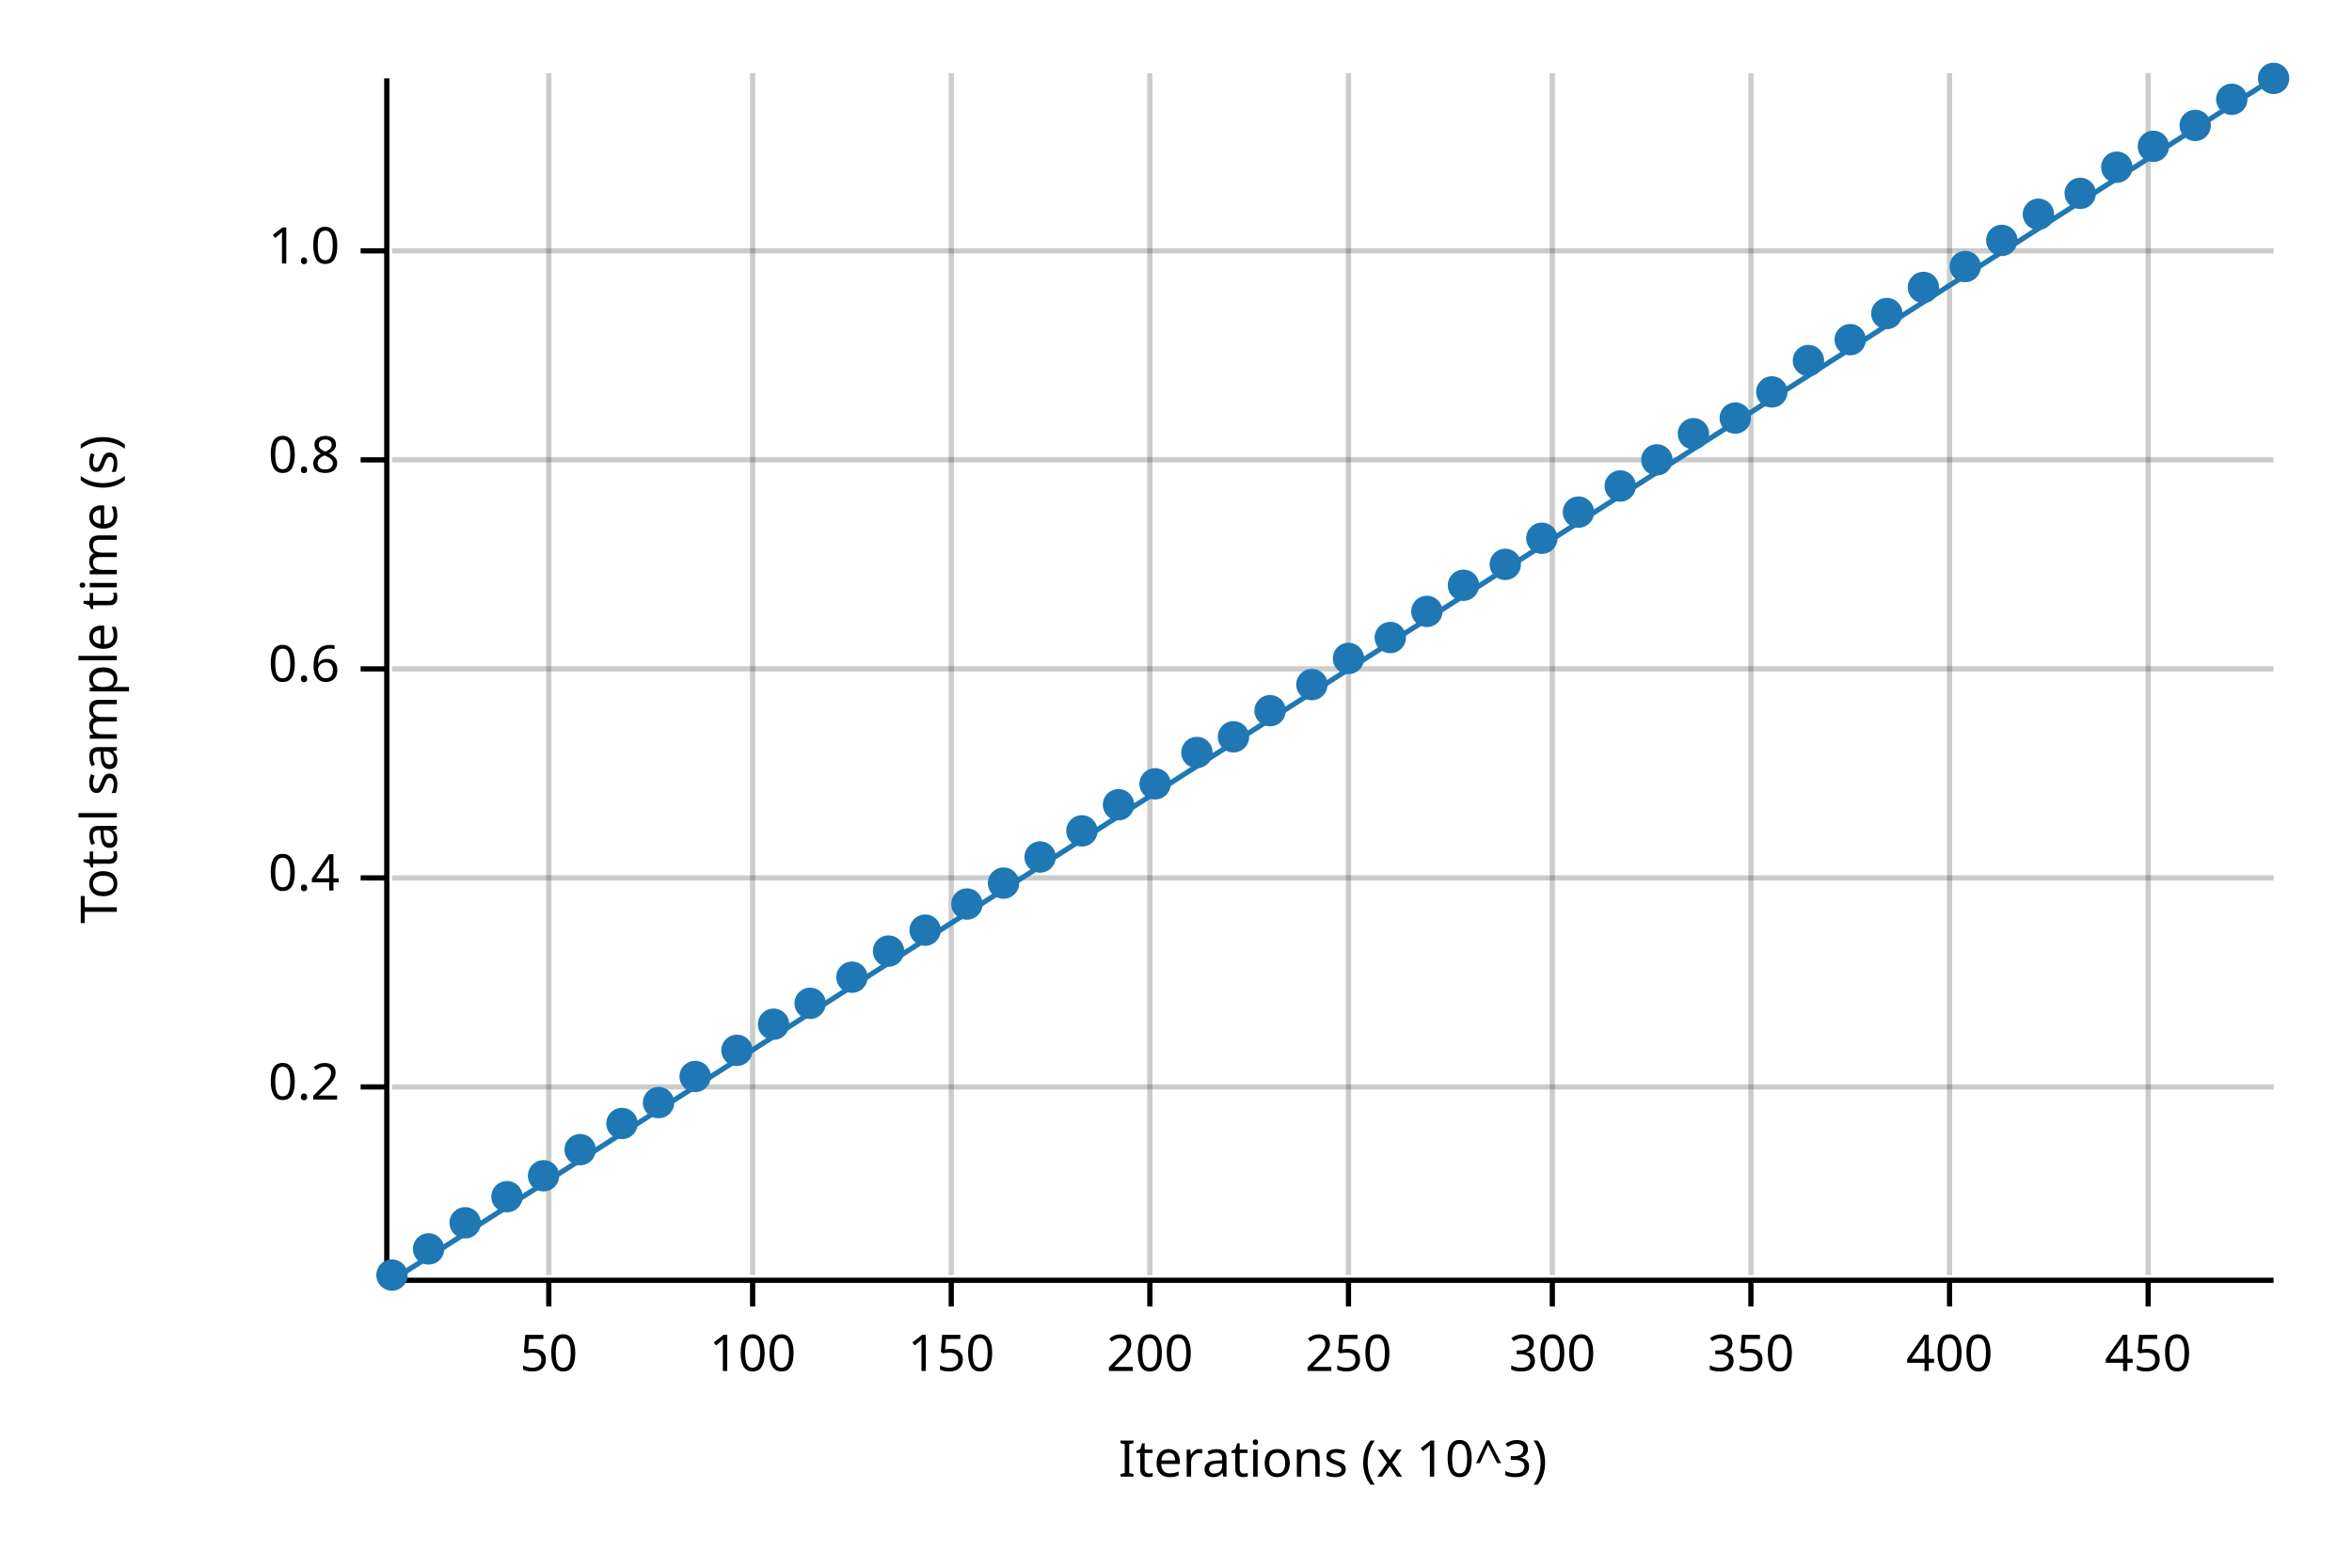
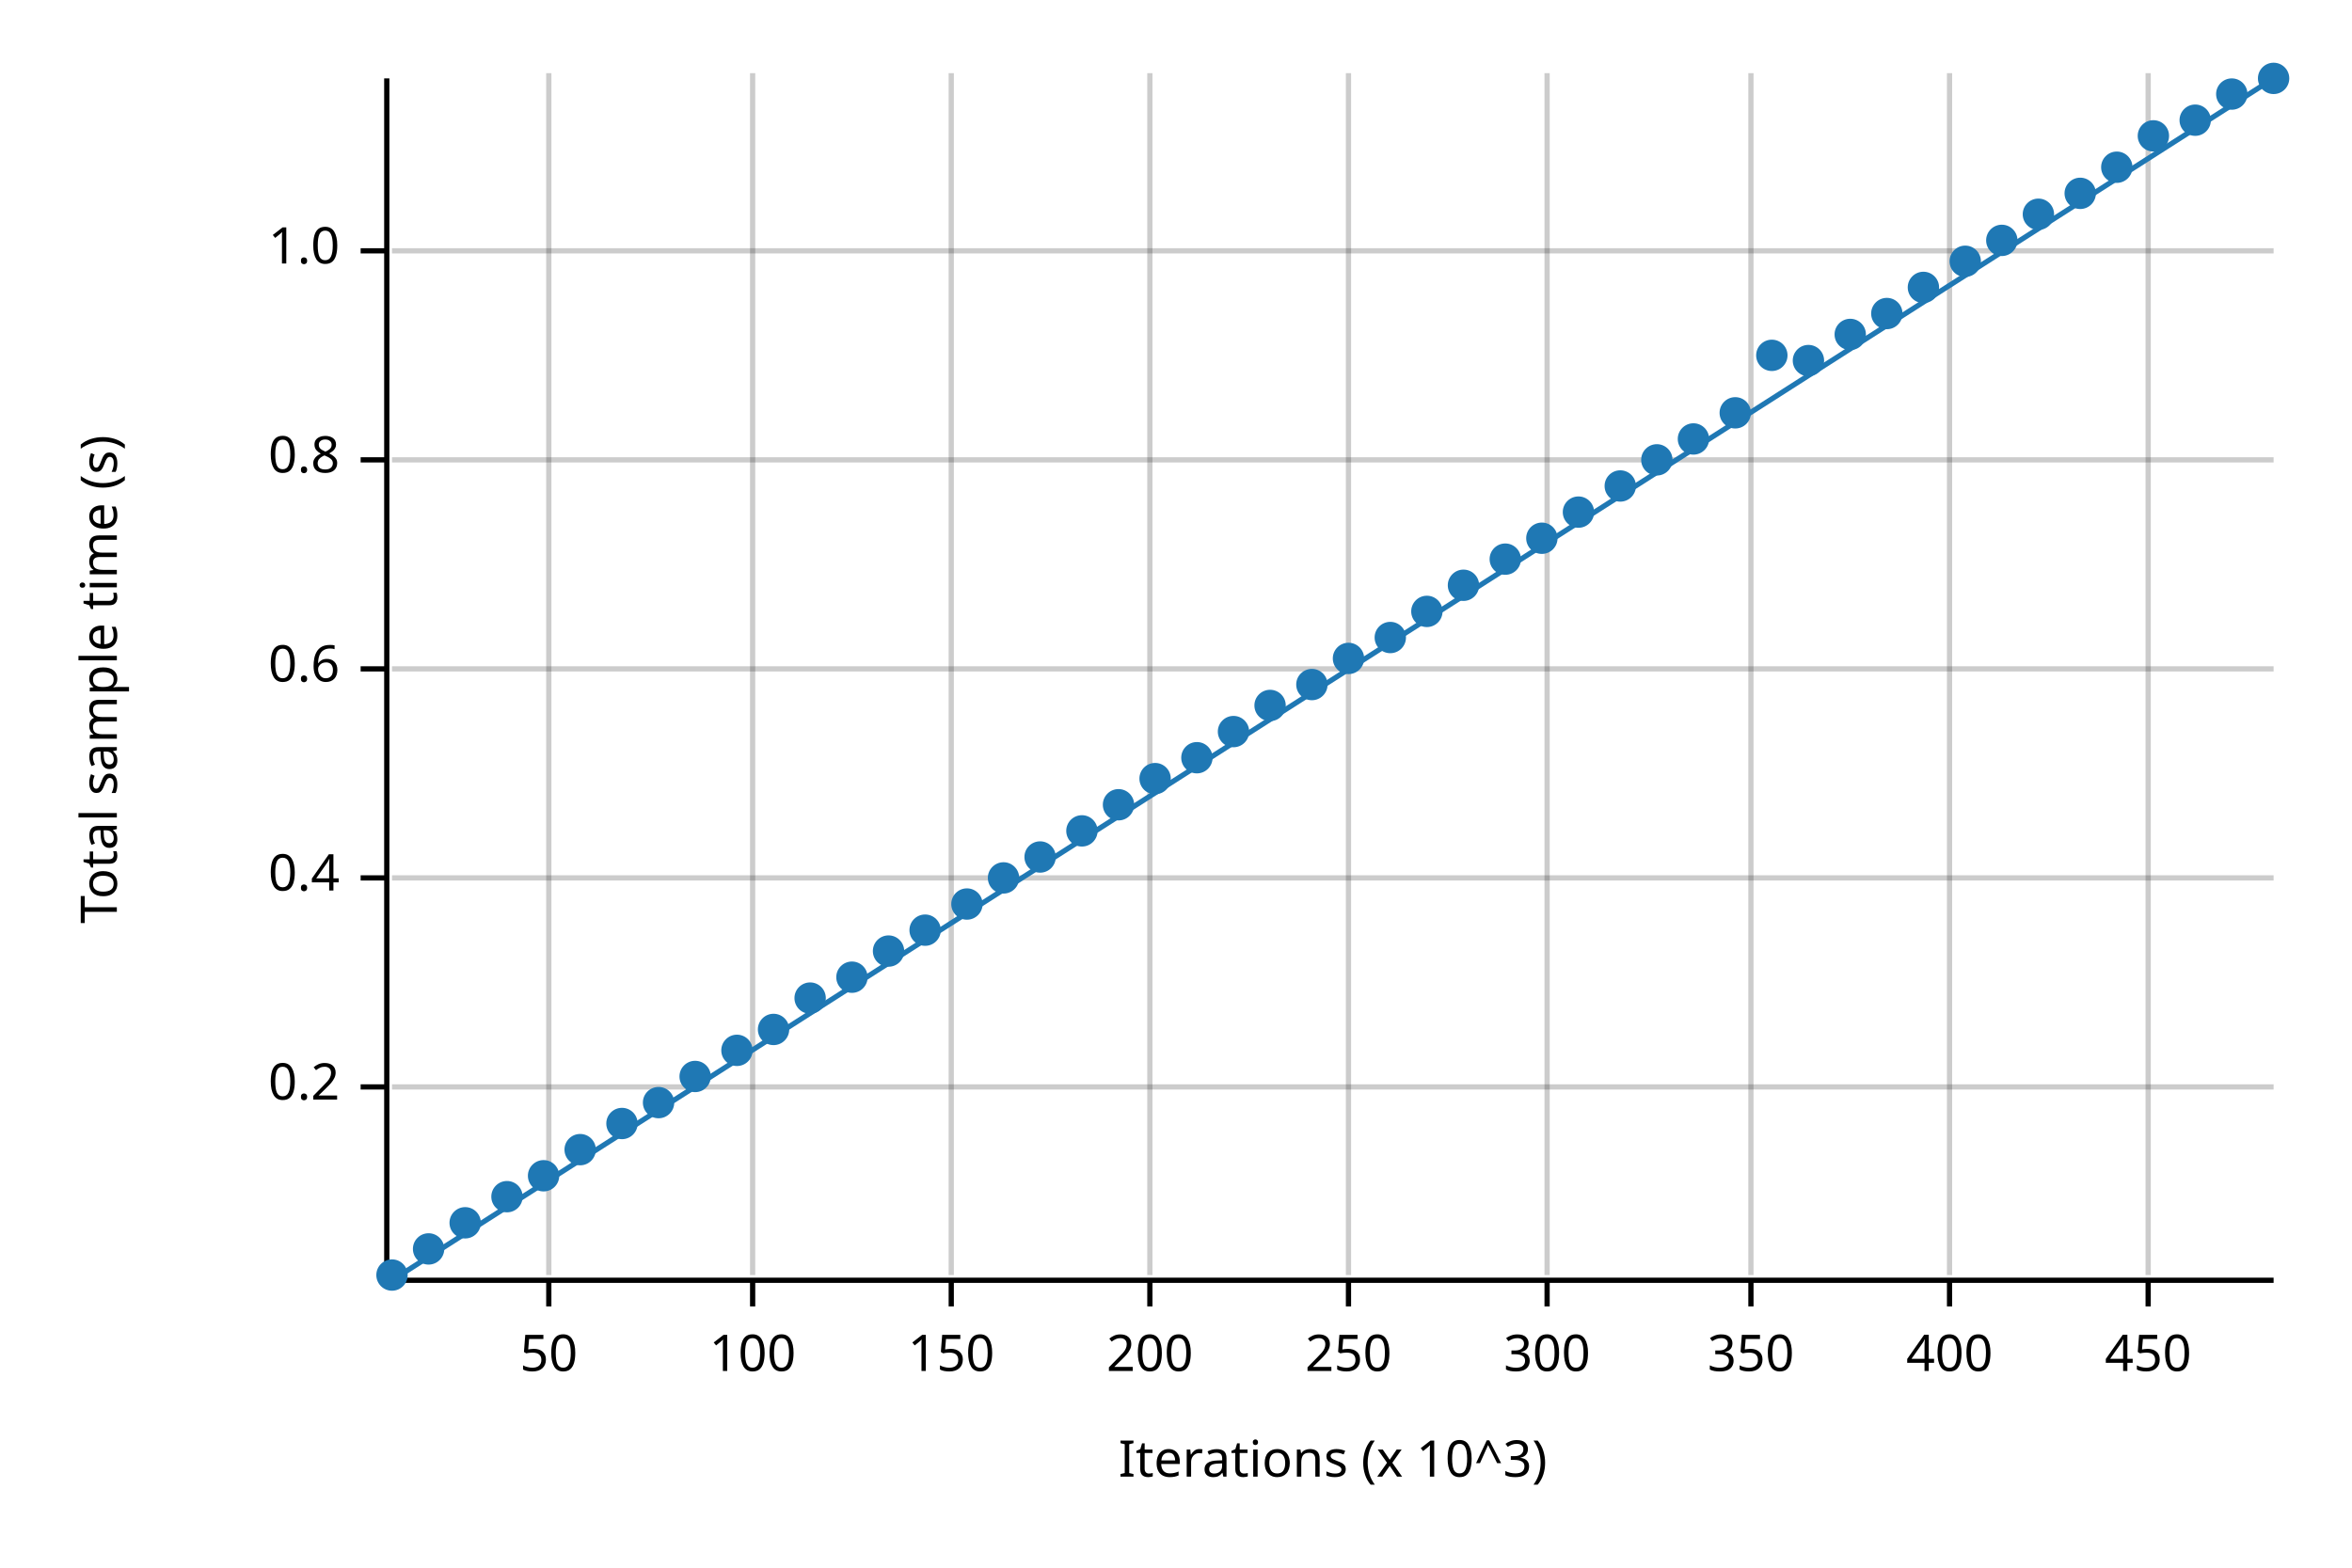
<svg xmlns="http://www.w3.org/2000/svg" width="450" height="300" viewBox="0 0 450 300">
  <text x="15" y="130" dy="0.76em" text-anchor="middle" font-family="sans-serif" font-size="9.677" opacity="1" fill="#000000" transform="rotate(270, 15, 130)">
Total sample time (s)
</text>
  <text x="255" y="285" dy="-0.5ex" text-anchor="middle" font-family="sans-serif" font-size="9.677" opacity="1" fill="#000000">
Iterations (x 10^3)
</text>
  <line opacity="0.2" stroke="#000000" stroke-width="1" x1="105" y1="244" x2="105" y2="14" />
  <line opacity="0.2" stroke="#000000" stroke-width="1" x1="144" y1="244" x2="144" y2="14" />
  <line opacity="0.2" stroke="#000000" stroke-width="1" x1="182" y1="244" x2="182" y2="14" />
  <line opacity="0.2" stroke="#000000" stroke-width="1" x1="220" y1="244" x2="220" y2="14" />
  <line opacity="0.2" stroke="#000000" stroke-width="1" x1="258" y1="244" x2="258" y2="14" />
-   <line opacity="0.2" stroke="#000000" stroke-width="1" x1="297" y1="244" x2="297" y2="14" />
+   <line opacity="0.2" stroke="#000000" stroke-width="1" x1="296" y1="244" x2="296" y2="14" />
  <line opacity="0.2" stroke="#000000" stroke-width="1" x1="335" y1="244" x2="335" y2="14" />
  <line opacity="0.2" stroke="#000000" stroke-width="1" x1="373" y1="244" x2="373" y2="14" />
  <line opacity="0.2" stroke="#000000" stroke-width="1" x1="411" y1="244" x2="411" y2="14" />
  <line opacity="0.2" stroke="#000000" stroke-width="1" x1="75" y1="208" x2="435" y2="208" />
  <line opacity="0.2" stroke="#000000" stroke-width="1" x1="75" y1="168" x2="435" y2="168" />
  <line opacity="0.2" stroke="#000000" stroke-width="1" x1="75" y1="128" x2="435" y2="128" />
  <line opacity="0.2" stroke="#000000" stroke-width="1" x1="75" y1="88" x2="435" y2="88" />
  <line opacity="0.2" stroke="#000000" stroke-width="1" x1="75" y1="48" x2="435" y2="48" />
  <polyline fill="none" opacity="1" stroke="#000000" stroke-width="1" points="74,15 74,245 " />
  <text x="65" y="208" dy="0.5ex" text-anchor="end" font-family="sans-serif" font-size="9.677" opacity="1" fill="#000000">
0.2
</text>
  <polyline fill="none" opacity="1" stroke="#000000" stroke-width="1" points="69,208 74,208 " />
  <text x="65" y="168" dy="0.5ex" text-anchor="end" font-family="sans-serif" font-size="9.677" opacity="1" fill="#000000">
0.4
</text>
  <polyline fill="none" opacity="1" stroke="#000000" stroke-width="1" points="69,168 74,168 " />
  <text x="65" y="128" dy="0.5ex" text-anchor="end" font-family="sans-serif" font-size="9.677" opacity="1" fill="#000000">
0.6
</text>
  <polyline fill="none" opacity="1" stroke="#000000" stroke-width="1" points="69,128 74,128 " />
  <text x="65" y="88" dy="0.5ex" text-anchor="end" font-family="sans-serif" font-size="9.677" opacity="1" fill="#000000">
0.8
</text>
  <polyline fill="none" opacity="1" stroke="#000000" stroke-width="1" points="69,88 74,88 " />
  <text x="65" y="48" dy="0.5ex" text-anchor="end" font-family="sans-serif" font-size="9.677" opacity="1" fill="#000000">
1.0
</text>
  <polyline fill="none" opacity="1" stroke="#000000" stroke-width="1" points="69,48 74,48 " />
  <polyline fill="none" opacity="1" stroke="#000000" stroke-width="1" points="75,245 435,245 " />
  <text x="105" y="255" dy="0.76em" text-anchor="middle" font-family="sans-serif" font-size="9.677" opacity="1" fill="#000000">
50
</text>
  <polyline fill="none" opacity="1" stroke="#000000" stroke-width="1" points="105,245 105,250 " />
  <text x="144" y="255" dy="0.76em" text-anchor="middle" font-family="sans-serif" font-size="9.677" opacity="1" fill="#000000">
100
</text>
  <polyline fill="none" opacity="1" stroke="#000000" stroke-width="1" points="144,245 144,250 " />
  <text x="182" y="255" dy="0.76em" text-anchor="middle" font-family="sans-serif" font-size="9.677" opacity="1" fill="#000000">
150
</text>
  <polyline fill="none" opacity="1" stroke="#000000" stroke-width="1" points="182,245 182,250 " />
  <text x="220" y="255" dy="0.76em" text-anchor="middle" font-family="sans-serif" font-size="9.677" opacity="1" fill="#000000">
200
</text>
  <polyline fill="none" opacity="1" stroke="#000000" stroke-width="1" points="220,245 220,250 " />
  <text x="258" y="255" dy="0.76em" text-anchor="middle" font-family="sans-serif" font-size="9.677" opacity="1" fill="#000000">
250
</text>
  <polyline fill="none" opacity="1" stroke="#000000" stroke-width="1" points="258,245 258,250 " />
-   <text x="297" y="255" dy="0.76em" text-anchor="middle" font-family="sans-serif" font-size="9.677" opacity="1" fill="#000000">
+   <text x="296" y="255" dy="0.76em" text-anchor="middle" font-family="sans-serif" font-size="9.677" opacity="1" fill="#000000">
300
</text>
-   <polyline fill="none" opacity="1" stroke="#000000" stroke-width="1" points="297,245 297,250 " />
+   <polyline fill="none" opacity="1" stroke="#000000" stroke-width="1" points="296,245 296,250 " />
  <text x="335" y="255" dy="0.76em" text-anchor="middle" font-family="sans-serif" font-size="9.677" opacity="1" fill="#000000">
350
</text>
  <polyline fill="none" opacity="1" stroke="#000000" stroke-width="1" points="335,245 335,250 " />
  <text x="373" y="255" dy="0.76em" text-anchor="middle" font-family="sans-serif" font-size="9.677" opacity="1" fill="#000000">
400
</text>
  <polyline fill="none" opacity="1" stroke="#000000" stroke-width="1" points="373,245 373,250 " />
  <text x="411" y="255" dy="0.76em" text-anchor="middle" font-family="sans-serif" font-size="9.677" opacity="1" fill="#000000">
450
</text>
  <polyline fill="none" opacity="1" stroke="#000000" stroke-width="1" points="411,245 411,250 " />
  <circle cx="75" cy="244" r="3" opacity="1" fill="#1F78B4" stroke="none" stroke-width="1" />
  <circle cx="82" cy="239" r="3" opacity="1" fill="#1F78B4" stroke="none" stroke-width="1" />
  <circle cx="89" cy="234" r="3" opacity="1" fill="#1F78B4" stroke="none" stroke-width="1" />
  <circle cx="97" cy="229" r="3" opacity="1" fill="#1F78B4" stroke="none" stroke-width="1" />
  <circle cx="104" cy="225" r="3" opacity="1" fill="#1F78B4" stroke="none" stroke-width="1" />
  <circle cx="111" cy="220" r="3" opacity="1" fill="#1F78B4" stroke="none" stroke-width="1" />
  <circle cx="119" cy="215" r="3" opacity="1" fill="#1F78B4" stroke="none" stroke-width="1" />
  <circle cx="126" cy="211" r="3" opacity="1" fill="#1F78B4" stroke="none" stroke-width="1" />
  <circle cx="133" cy="206" r="3" opacity="1" fill="#1F78B4" stroke="none" stroke-width="1" />
  <circle cx="141" cy="201" r="3" opacity="1" fill="#1F78B4" stroke="none" stroke-width="1" />
-   <circle cx="148" cy="196" r="3" opacity="1" fill="#1F78B4" stroke="none" stroke-width="1" />
-   <circle cx="155" cy="192" r="3" opacity="1" fill="#1F78B4" stroke="none" stroke-width="1" />
+   <circle cx="148" cy="197" r="3" opacity="1" fill="#1F78B4" stroke="none" stroke-width="1" />
+   <circle cx="155" cy="191" r="3" opacity="1" fill="#1F78B4" stroke="none" stroke-width="1" />
  <circle cx="163" cy="187" r="3" opacity="1" fill="#1F78B4" stroke="none" stroke-width="1" />
  <circle cx="170" cy="182" r="3" opacity="1" fill="#1F78B4" stroke="none" stroke-width="1" />
  <circle cx="177" cy="178" r="3" opacity="1" fill="#1F78B4" stroke="none" stroke-width="1" />
  <circle cx="185" cy="173" r="3" opacity="1" fill="#1F78B4" stroke="none" stroke-width="1" />
-   <circle cx="192" cy="169" r="3" opacity="1" fill="#1F78B4" stroke="none" stroke-width="1" />
+   <circle cx="192" cy="168" r="3" opacity="1" fill="#1F78B4" stroke="none" stroke-width="1" />
  <circle cx="199" cy="164" r="3" opacity="1" fill="#1F78B4" stroke="none" stroke-width="1" />
  <circle cx="207" cy="159" r="3" opacity="1" fill="#1F78B4" stroke="none" stroke-width="1" />
  <circle cx="214" cy="154" r="3" opacity="1" fill="#1F78B4" stroke="none" stroke-width="1" />
-   <circle cx="221" cy="150" r="3" opacity="1" fill="#1F78B4" stroke="none" stroke-width="1" />
-   <circle cx="229" cy="144" r="3" opacity="1" fill="#1F78B4" stroke="none" stroke-width="1" />
-   <circle cx="236" cy="141" r="3" opacity="1" fill="#1F78B4" stroke="none" stroke-width="1" />
-   <circle cx="243" cy="136" r="3" opacity="1" fill="#1F78B4" stroke="none" stroke-width="1" />
+   <circle cx="221" cy="149" r="3" opacity="1" fill="#1F78B4" stroke="none" stroke-width="1" />
+   <circle cx="229" cy="145" r="3" opacity="1" fill="#1F78B4" stroke="none" stroke-width="1" />
+   <circle cx="236" cy="140" r="3" opacity="1" fill="#1F78B4" stroke="none" stroke-width="1" />
+   <circle cx="243" cy="135" r="3" opacity="1" fill="#1F78B4" stroke="none" stroke-width="1" />
  <circle cx="251" cy="131" r="3" opacity="1" fill="#1F78B4" stroke="none" stroke-width="1" />
  <circle cx="258" cy="126" r="3" opacity="1" fill="#1F78B4" stroke="none" stroke-width="1" />
  <circle cx="266" cy="122" r="3" opacity="1" fill="#1F78B4" stroke="none" stroke-width="1" />
  <circle cx="273" cy="117" r="3" opacity="1" fill="#1F78B4" stroke="none" stroke-width="1" />
  <circle cx="280" cy="112" r="3" opacity="1" fill="#1F78B4" stroke="none" stroke-width="1" />
-   <circle cx="288" cy="108" r="3" opacity="1" fill="#1F78B4" stroke="none" stroke-width="1" />
+   <circle cx="288" cy="107" r="3" opacity="1" fill="#1F78B4" stroke="none" stroke-width="1" />
  <circle cx="295" cy="103" r="3" opacity="1" fill="#1F78B4" stroke="none" stroke-width="1" />
  <circle cx="302" cy="98" r="3" opacity="1" fill="#1F78B4" stroke="none" stroke-width="1" />
  <circle cx="310" cy="93" r="3" opacity="1" fill="#1F78B4" stroke="none" stroke-width="1" />
  <circle cx="317" cy="88" r="3" opacity="1" fill="#1F78B4" stroke="none" stroke-width="1" />
-   <circle cx="324" cy="83" r="3" opacity="1" fill="#1F78B4" stroke="none" stroke-width="1" />
-   <circle cx="332" cy="80" r="3" opacity="1" fill="#1F78B4" stroke="none" stroke-width="1" />
-   <circle cx="339" cy="75" r="3" opacity="1" fill="#1F78B4" stroke="none" stroke-width="1" />
+   <circle cx="324" cy="84" r="3" opacity="1" fill="#1F78B4" stroke="none" stroke-width="1" />
+   <circle cx="332" cy="79" r="3" opacity="1" fill="#1F78B4" stroke="none" stroke-width="1" />
+   <circle cx="339" cy="68" r="3" opacity="1" fill="#1F78B4" stroke="none" stroke-width="1" />
  <circle cx="346" cy="69" r="3" opacity="1" fill="#1F78B4" stroke="none" stroke-width="1" />
-   <circle cx="354" cy="65" r="3" opacity="1" fill="#1F78B4" stroke="none" stroke-width="1" />
+   <circle cx="354" cy="64" r="3" opacity="1" fill="#1F78B4" stroke="none" stroke-width="1" />
  <circle cx="361" cy="60" r="3" opacity="1" fill="#1F78B4" stroke="none" stroke-width="1" />
  <circle cx="368" cy="55" r="3" opacity="1" fill="#1F78B4" stroke="none" stroke-width="1" />
-   <circle cx="376" cy="51" r="3" opacity="1" fill="#1F78B4" stroke="none" stroke-width="1" />
+   <circle cx="376" cy="50" r="3" opacity="1" fill="#1F78B4" stroke="none" stroke-width="1" />
  <circle cx="383" cy="46" r="3" opacity="1" fill="#1F78B4" stroke="none" stroke-width="1" />
  <circle cx="390" cy="41" r="3" opacity="1" fill="#1F78B4" stroke="none" stroke-width="1" />
  <circle cx="398" cy="37" r="3" opacity="1" fill="#1F78B4" stroke="none" stroke-width="1" />
  <circle cx="405" cy="32" r="3" opacity="1" fill="#1F78B4" stroke="none" stroke-width="1" />
-   <circle cx="412" cy="28" r="3" opacity="1" fill="#1F78B4" stroke="none" stroke-width="1" />
-   <circle cx="420" cy="24" r="3" opacity="1" fill="#1F78B4" stroke="none" stroke-width="1" />
-   <circle cx="427" cy="19" r="3" opacity="1" fill="#1F78B4" stroke="none" stroke-width="1" />
+   <circle cx="412" cy="26" r="3" opacity="1" fill="#1F78B4" stroke="none" stroke-width="1" />
+   <circle cx="420" cy="23" r="3" opacity="1" fill="#1F78B4" stroke="none" stroke-width="1" />
+   <circle cx="427" cy="18" r="3" opacity="1" fill="#1F78B4" stroke="none" stroke-width="1" />
  <circle cx="435" cy="15" r="3" opacity="1" fill="#1F78B4" stroke="none" stroke-width="1" />
  <polyline fill="none" opacity="1" stroke="#1F78B4" stroke-width="1" points="75,245 435,15 " />
  <polygon opacity="0.25" fill="#1F78B4" points="75,245 435,15 435,15 " />
</svg>
